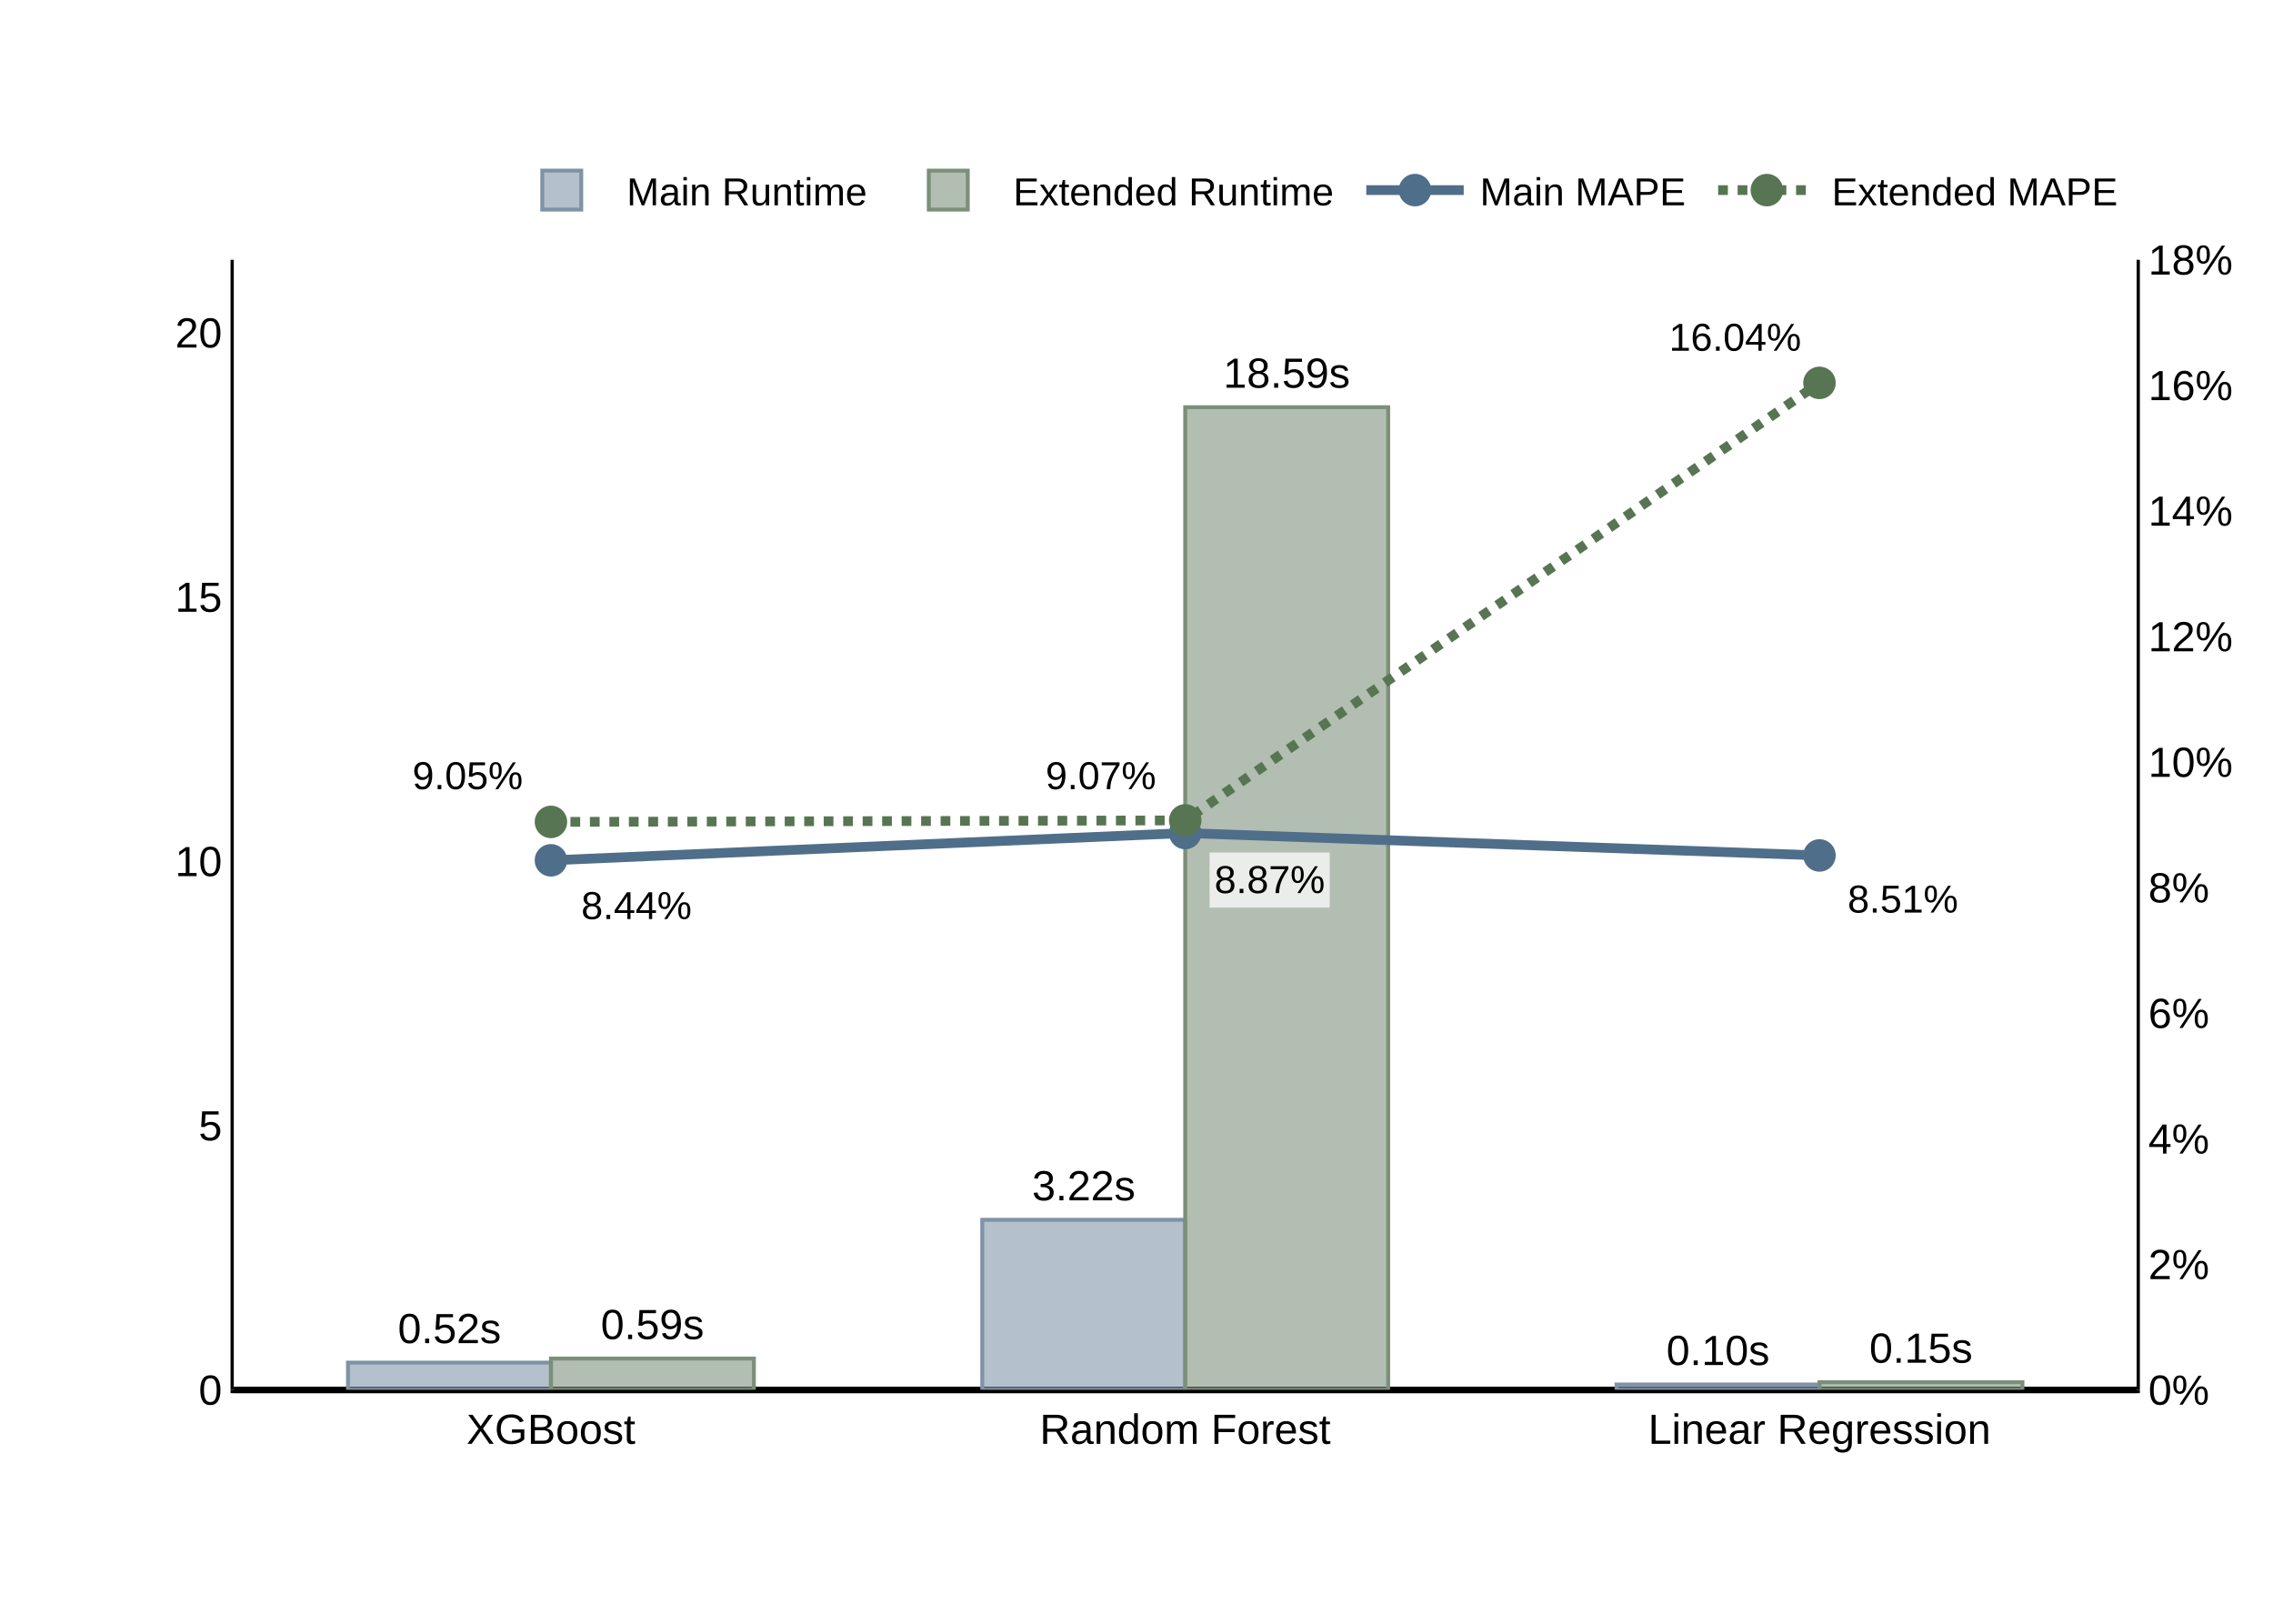
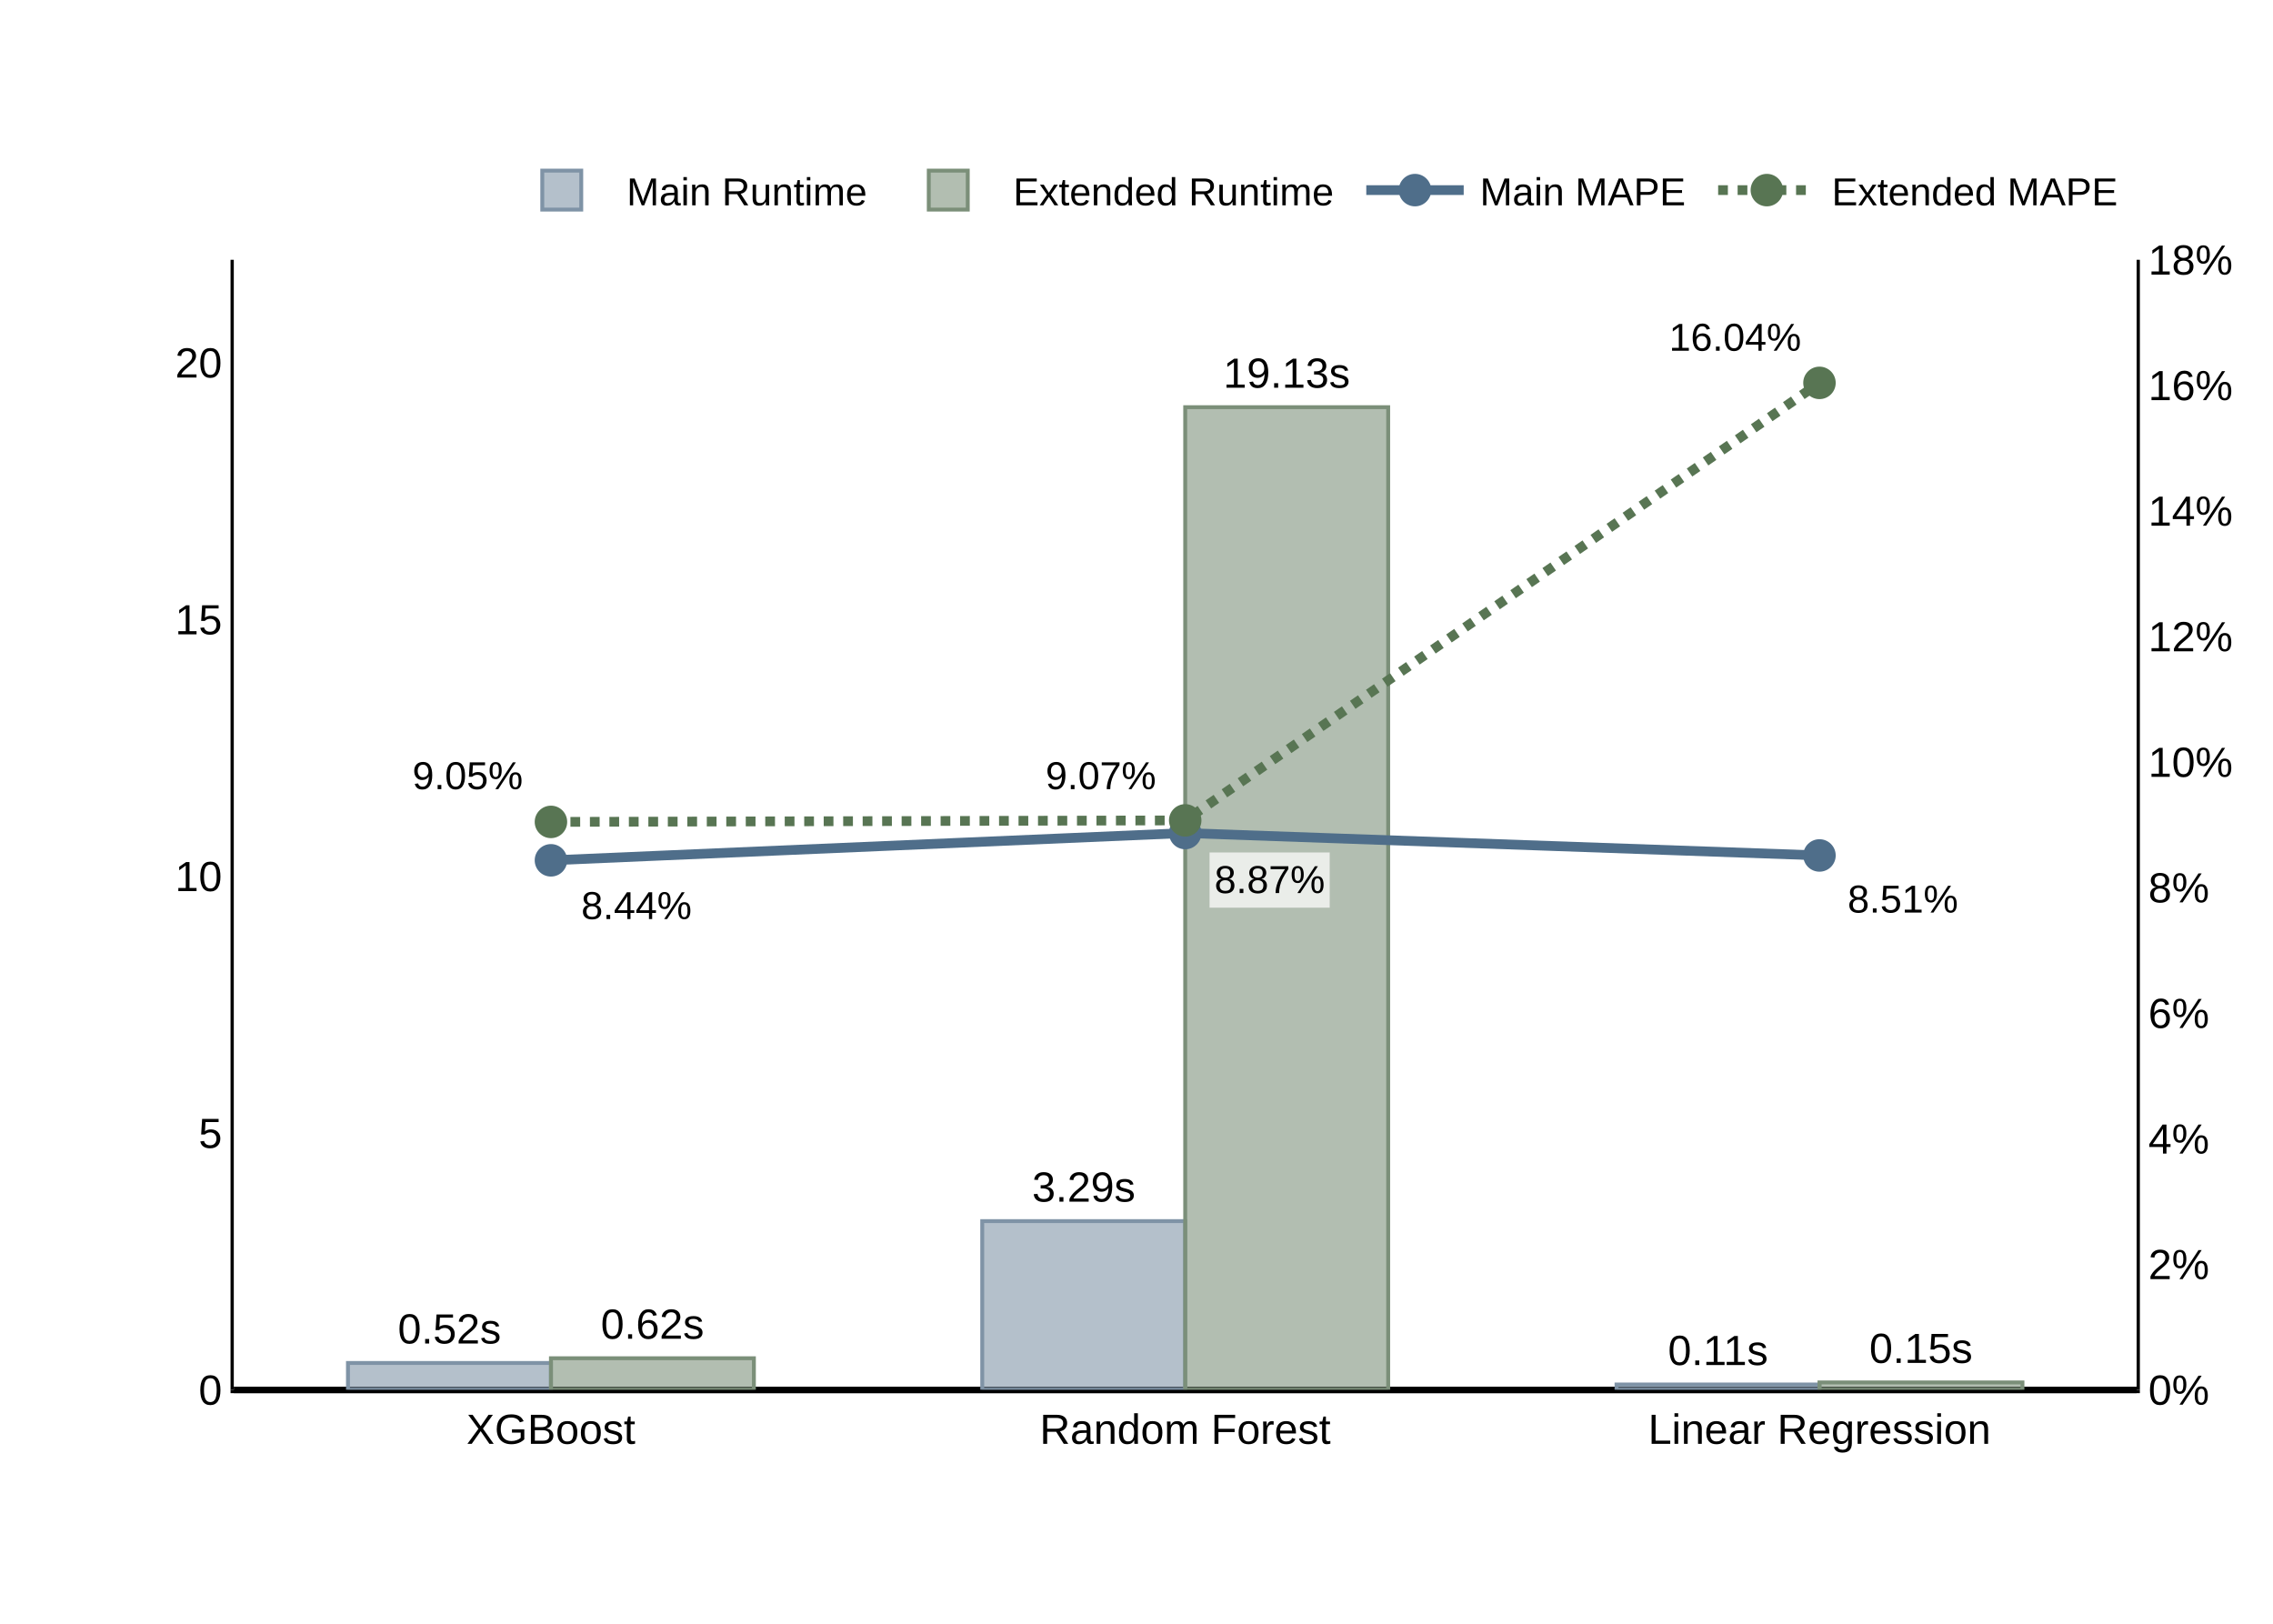
<svg xmlns="http://www.w3.org/2000/svg" class="main-svg" width="700" height="500" style="" viewBox="0 0 700 500">
  <rect x="0" y="0" width="700" height="500" style="fill: rgb(0, 0, 0); fill-opacity: 0;" />
-   <defs id="defs-342254">
+   <defs id="defs-82e096">
    <g class="clips">
-       <clipPath id="clip342254xyplot" class="plotclip">
+       <clipPath id="clip82e096xyplot" class="plotclip">
        <rect width="586" height="348" />
      </clipPath>
-       <clipPath id="clip342254xy2plot" class="plotclip">
+       <clipPath id="clip82e096xy2plot" class="plotclip">
        <rect width="586" height="348" />
      </clipPath>
-       <clipPath class="axesclip" id="clip342254x">
+       <clipPath class="axesclip" id="clip82e096x">
        <rect x="72" y="0" width="586" height="500" />
      </clipPath>
-       <clipPath class="axesclip" id="clip342254y">
+       <clipPath class="axesclip" id="clip82e096y">
        <rect x="0" y="80" width="700" height="348" />
      </clipPath>
-       <clipPath class="axesclip" id="clip342254xy">
+       <clipPath class="axesclip" id="clip82e096xy">
        <rect x="72" y="80" width="586" height="348" />
      </clipPath>
-       <clipPath class="axesclip" id="clip342254y2">
+       <clipPath class="axesclip" id="clip82e096y2">
        <rect x="0" y="80" width="700" height="348" />
      </clipPath>
-       <clipPath class="axesclip" id="clip342254xy2">
+       <clipPath class="axesclip" id="clip82e096xy2">
        <rect x="72" y="80" width="586" height="348" />
      </clipPath>
    </g>
    <g class="gradients" />
    <g class="patterns" />
  </defs>
  <g class="bglayer">
    <rect class="bg" x="72" y="80" width="586" height="348" style="fill: rgb(0, 0, 0); fill-opacity: 0; stroke-width: 0;" />
  </g>
  <g class="layer-below">
    <g class="imagelayer" />
    <g class="shapelayer" />
  </g>
  <g class="cartesianlayer">
    <g class="subplot xy">
      <g class="layer-subplot">
        <g class="shapelayer" />
        <g class="imagelayer" />
      </g>
      <g class="minor-gridlayer">
        <g class="x" />
        <g class="y" />
        <g class="y2" />
      </g>
      <g class="gridlayer">
        <g class="x" />
        <g class="y" />
        <g class="y2" />
      </g>
      <g class="zerolinelayer">
        <path class="yzl zl crisp" transform="translate(0,428)" d="M72,0h586" style="stroke: rgb(0, 0, 0); stroke-opacity: 1; stroke-width: 2px;" />
      </g>
      <g class="layer-between">
        <g class="shapelayer" />
        <g class="imagelayer" />
      </g>
      <path class="xlines-below" />
      <path class="ylines-below" />
      <g class="overlines-below">
        <path class="xy2-x" />
        <path class="xy2-y" />
      </g>
      <g class="xaxislayer-below" />
      <g class="yaxislayer-below" />
      <g class="overaxes-below">
        <g class="xy2-x" />
        <g class="xy2-y" />
      </g>
      <g class="overplot">
        <g class="xy" transform="translate(72,80)">
          <g class="barlayer mlayer">
            <g class="trace bars" style="opacity: 1;">
              <g class="points">
                <g class="point">
-                   <path d="M35.16,348V339.59H97.67V348Z" clip-path="url(#clip342254xyplot)" style="vector-effect: none; opacity: 1; stroke-width: 1.2px; fill: rgb(127, 147, 166); fill-opacity: 0.58; stroke: rgb(127, 147, 166); stroke-opacity: 1;" />
-                   <text class="bartext bartext-outside" text-anchor="middle" data-notex="1" x="0" y="0" style="font-family: Arial; font-size: 13px; fill: rgb(0, 0, 0); fill-opacity: 1; white-space: pre;" transform="translate(66.415,333.59)">0.52s</text>
-                 </g>
-                 <g class="point">
-                   <path d="M230.49,348V295.62H293V348Z" clip-path="url(#clip342254xyplot)" style="vector-effect: none; opacity: 1; stroke-width: 1.2px; fill: rgb(127, 147, 166); fill-opacity: 0.58; stroke: rgb(127, 147, 166); stroke-opacity: 1;" />
-                   <text class="bartext bartext-outside" text-anchor="middle" data-notex="1" x="0" y="0" style="font-family: Arial; font-size: 13px; fill: rgb(0, 0, 0); fill-opacity: 1; white-space: pre;" transform="translate(261.745,289.62)">3.22s</text>
-                 </g>
-                 <g class="point">
-                   <path d="M425.83,348V346.33H488.33V348Z" clip-path="url(#clip342254xyplot)" style="vector-effect: none; opacity: 1; stroke-width: 1.2px; fill: rgb(127, 147, 166); fill-opacity: 0.58; stroke: rgb(127, 147, 166); stroke-opacity: 1;" />
-                   <text class="bartext bartext-outside" text-anchor="middle" data-notex="1" x="0" y="0" style="font-family: Arial; font-size: 13px; fill: rgb(0, 0, 0); fill-opacity: 1; white-space: pre;" transform="translate(457.08,340.33)">0.10s</text>
+                   <path d="M35.16,348V339.7H97.67V348Z" clip-path="url(#clip82e096xyplot)" style="vector-effect: none; opacity: 1; stroke-width: 1.2px; fill: rgb(127, 147, 166); fill-opacity: 0.58; stroke: rgb(127, 147, 166); stroke-opacity: 1;" />
+                   <text class="bartext bartext-outside" text-anchor="middle" data-notex="1" x="0" y="0" style="font-family: Arial; font-size: 13px; fill: rgb(0, 0, 0); fill-opacity: 1; white-space: pre;" transform="translate(66.415,333.7)">0.52s</text>
+                 </g>
+                 <g class="point">
+                   <path d="M230.49,348V296.02H293V348Z" clip-path="url(#clip82e096xyplot)" style="vector-effect: none; opacity: 1; stroke-width: 1.2px; fill: rgb(127, 147, 166); fill-opacity: 0.58; stroke: rgb(127, 147, 166); stroke-opacity: 1;" />
+                   <text class="bartext bartext-outside" text-anchor="middle" data-notex="1" x="0" y="0" style="font-family: Arial; font-size: 13px; fill: rgb(0, 0, 0); fill-opacity: 1; white-space: pre;" transform="translate(261.745,290.02)">3.29s</text>
+                 </g>
+                 <g class="point">
+                   <path d="M425.83,348V346.33H488.33V348Z" clip-path="url(#clip82e096xyplot)" style="vector-effect: none; opacity: 1; stroke-width: 1.2px; fill: rgb(127, 147, 166); fill-opacity: 0.58; stroke: rgb(127, 147, 166); stroke-opacity: 1;" />
+                   <text class="bartext bartext-outside" text-anchor="middle" data-notex="1" x="0" y="0" style="font-family: Arial; font-size: 13px; fill: rgb(0, 0, 0); fill-opacity: 1; white-space: pre;" transform="translate(457.08,340.33)">0.11s</text>
                </g>
              </g>
            </g>
            <g class="trace bars" style="opacity: 1;">
              <g class="points">
                <g class="point">
-                   <path d="M97.67,348V338.35H160.17V348Z" clip-path="url(#clip342254xyplot)" style="vector-effect: none; opacity: 1; stroke-width: 1.2px; fill: rgb(123, 143, 121); fill-opacity: 0.58; stroke: rgb(123, 143, 121); stroke-opacity: 1;" />
-                   <text class="bartext bartext-outside" text-anchor="middle" data-notex="1" x="0" y="0" style="font-family: Arial; font-size: 13px; fill: rgb(0, 0, 0); fill-opacity: 1; white-space: pre;" transform="translate(128.92,332.35)">0.59s</text>
-                 </g>
-                 <g class="point">
-                   <path d="M293,348V45.39H355.51V348Z" clip-path="url(#clip342254xyplot)" style="vector-effect: none; opacity: 1; stroke-width: 1.2px; fill: rgb(123, 143, 121); fill-opacity: 0.58; stroke: rgb(123, 143, 121); stroke-opacity: 1;" />
-                   <text class="bartext bartext-outside" text-anchor="middle" data-notex="1" x="0" y="0" style="font-family: Arial; font-size: 13px; fill: rgb(0, 0, 0); fill-opacity: 1; white-space: pre;" transform="translate(324.255,39.39)">18.59s</text>
-                 </g>
-                 <g class="point">
-                   <path d="M488.33,348V345.62H550.84V348Z" clip-path="url(#clip342254xyplot)" style="vector-effect: none; opacity: 1; stroke-width: 1.2px; fill: rgb(123, 143, 121); fill-opacity: 0.58; stroke: rgb(123, 143, 121); stroke-opacity: 1;" />
-                   <text class="bartext bartext-outside" text-anchor="middle" data-notex="1" x="0" y="0" style="font-family: Arial; font-size: 13px; fill: rgb(0, 0, 0); fill-opacity: 1; white-space: pre;" transform="translate(519.585,339.62)">0.15s</text>
+                   <path d="M97.67,348V338.24H160.17V348Z" clip-path="url(#clip82e096xyplot)" style="vector-effect: none; opacity: 1; stroke-width: 1.2px; fill: rgb(123, 143, 121); fill-opacity: 0.58; stroke: rgb(123, 143, 121); stroke-opacity: 1;" />
+                   <text class="bartext bartext-outside" text-anchor="middle" data-notex="1" x="0" y="0" style="font-family: Arial; font-size: 13px; fill: rgb(0, 0, 0); fill-opacity: 1; white-space: pre;" transform="translate(128.92,332.24)">0.62s</text>
+                 </g>
+                 <g class="point">
+                   <path d="M293,348V45.39H355.51V348Z" clip-path="url(#clip82e096xyplot)" style="vector-effect: none; opacity: 1; stroke-width: 1.2px; fill: rgb(123, 143, 121); fill-opacity: 0.58; stroke: rgb(123, 143, 121); stroke-opacity: 1;" />
+                   <text class="bartext bartext-outside" text-anchor="middle" data-notex="1" x="0" y="0" style="font-family: Arial; font-size: 13px; fill: rgb(0, 0, 0); fill-opacity: 1; white-space: pre;" transform="translate(324.255,39.39)">19.13s</text>
+                 </g>
+                 <g class="point">
+                   <path d="M488.33,348V345.69H550.84V348Z" clip-path="url(#clip82e096xyplot)" style="vector-effect: none; opacity: 1; stroke-width: 1.2px; fill: rgb(123, 143, 121); fill-opacity: 0.58; stroke: rgb(123, 143, 121); stroke-opacity: 1;" />
+                   <text class="bartext bartext-outside" text-anchor="middle" data-notex="1" x="0" y="0" style="font-family: Arial; font-size: 13px; fill: rgb(0, 0, 0); fill-opacity: 1; white-space: pre;" transform="translate(519.585,339.69)">0.15s</text>
                </g>
              </g>
            </g>
          </g>
        </g>
        <g class="xy2" transform="translate(72,80)">
          <g class="scatterlayer mlayer">
-             <g class="trace scatter traceacc0d9" style="stroke-miterlimit: 2; opacity: 1;">
-               <g class="fills" clip-path="url(#clip342254xy2plot)" />
+             <g class="trace scatter trace9a863a" style="stroke-miterlimit: 2; opacity: 1;">
+               <g class="fills" clip-path="url(#clip82e096xy2plot)" />
              <g class="errorbars" />
              <g class="lines">
-                 <path class="js-line" d="M97.67,184.92L293,176.52L488.33,183.42" clip-path="url(#clip342254xy2plot)" style="vector-effect: none; fill: none; stroke: rgb(79, 110, 138); stroke-opacity: 1; stroke-width: 3px; opacity: 1;" />
+                 <path class="js-line" d="M97.67,184.92L293,176.52L488.33,183.42" clip-path="url(#clip82e096xy2plot)" style="vector-effect: none; fill: none; stroke: rgb(79, 110, 138); stroke-opacity: 1; stroke-width: 3px; opacity: 1;" />
              </g>
              <g class="points">
                <path class="point" transform="translate(97.67,184.92)" d="M5,0A5,5 0 1,1 0,-5A5,5 0 0,1 5,0Z" style="opacity: 1; stroke-width: 0px; fill: rgb(79, 110, 138); fill-opacity: 1;" />
                <path class="point" transform="translate(293,176.52)" d="M5,0A5,5 0 1,1 0,-5A5,5 0 0,1 5,0Z" style="opacity: 1; stroke-width: 0px; fill: rgb(79, 110, 138); fill-opacity: 1;" />
                <path class="point" transform="translate(488.33,183.42)" d="M5,0A5,5 0 1,1 0,-5A5,5 0 0,1 5,0Z" style="opacity: 1; stroke-width: 0px; fill: rgb(79, 110, 138); fill-opacity: 1;" />
              </g>
              <g class="text" />
            </g>
-             <g class="trace scatter trace40605d" style="stroke-miterlimit: 2; opacity: 1;">
-               <g class="fills" clip-path="url(#clip342254xy2plot)" />
+             <g class="trace scatter trace4a6866" style="stroke-miterlimit: 2; opacity: 1;">
+               <g class="fills" clip-path="url(#clip82e096xy2plot)" />
              <g class="errorbars" />
              <g class="lines">
-                 <path class="js-line" d="M97.67,173.09L293,172.62L488.33,37.9" clip-path="url(#clip342254xy2plot)" style="vector-effect: none; fill: none; stroke: rgb(88, 117, 83); stroke-opacity: 1; stroke-dasharray: 3px, 3px; stroke-width: 3px; opacity: 1;" />
+                 <path class="js-line" d="M97.67,173.09L293,172.62L488.33,37.9" clip-path="url(#clip82e096xy2plot)" style="vector-effect: none; fill: none; stroke: rgb(88, 117, 83); stroke-opacity: 1; stroke-dasharray: 3px, 3px; stroke-width: 3px; opacity: 1;" />
              </g>
              <g class="points">
                <path class="point" transform="translate(97.67,173.09)" d="M5,0A5,5 0 1,1 0,-5A5,5 0 0,1 5,0Z" style="opacity: 1; stroke-width: 0px; fill: rgb(88, 117, 83); fill-opacity: 1;" />
                <path class="point" transform="translate(293,172.62)" d="M5,0A5,5 0 1,1 0,-5A5,5 0 0,1 5,0Z" style="opacity: 1; stroke-width: 0px; fill: rgb(88, 117, 83); fill-opacity: 1;" />
                <path class="point" transform="translate(488.33,37.9)" d="M5,0A5,5 0 1,1 0,-5A5,5 0 0,1 5,0Z" style="opacity: 1; stroke-width: 0px; fill: rgb(88, 117, 83); fill-opacity: 1;" />
              </g>
              <g class="text" />
            </g>
          </g>
        </g>
      </g>
      <g class="zerolinelayer-above" />
      <path class="xlines-above crisp" d="M71,428.5H659" style="fill: none; stroke-width: 1px; stroke: rgb(0, 0, 0); stroke-opacity: 1;" />
      <path class="ylines-above crisp" d="M71.5,80V428" style="fill: none; stroke-width: 1px; stroke: rgb(0, 0, 0); stroke-opacity: 1;" />
      <g class="overlines-above">
        <path class="xy2-x crisp" d="M0,0" style="fill: none;" />
        <path class="xy2-y crisp" d="M658.5,80V428" style="fill: none; stroke-width: 1px; stroke: rgb(0, 0, 0); stroke-opacity: 1;" />
      </g>
      <g class="xaxislayer-above">
        <g class="xtick">
          <text text-anchor="middle" x="0" y="444.6" transform="translate(169.67,0)" style="font-family: Arial; font-size: 13px; fill: rgb(0, 0, 0); fill-opacity: 1; white-space: pre;">XGBoost</text>
        </g>
        <g class="xtick">
          <text text-anchor="middle" x="0" y="444.6" transform="translate(365,0)" style="font-family: Arial; font-size: 13px; fill: rgb(0, 0, 0); fill-opacity: 1; white-space: pre;">Random Forest</text>
        </g>
        <g class="xtick">
          <text text-anchor="middle" x="0" y="444.6" transform="translate(560.33,0)" style="font-family: Arial; font-size: 13px; fill: rgb(0, 0, 0); fill-opacity: 1; white-space: pre;">Linear Regression</text>
        </g>
      </g>
      <g class="yaxislayer-above">
        <g class="ytick">
          <text text-anchor="end" x="68.4" y="4.55" transform="translate(0,428)" style="font-family: Arial; font-size: 13px; fill: rgb(0, 0, 0); fill-opacity: 1; white-space: pre;">0</text>
        </g>
        <g class="ytick">
-           <text text-anchor="end" x="68.4" y="4.55" style="font-family: Arial; font-size: 13px; fill: rgb(0, 0, 0); fill-opacity: 1; white-space: pre;" transform="translate(0,346.61)">5</text>
-         </g>
-         <g class="ytick">
-           <text text-anchor="end" x="68.4" y="4.55" style="font-family: Arial; font-size: 13px; fill: rgb(0, 0, 0); fill-opacity: 1; white-space: pre;" transform="translate(0,265.23)">10</text>
-         </g>
-         <g class="ytick">
-           <text text-anchor="end" x="68.4" y="4.55" style="font-family: Arial; font-size: 13px; fill: rgb(0, 0, 0); fill-opacity: 1; white-space: pre;" transform="translate(0,183.84)">15</text>
-         </g>
-         <g class="ytick">
-           <text text-anchor="end" x="68.4" y="4.55" style="font-family: Arial; font-size: 13px; fill: rgb(0, 0, 0); fill-opacity: 1; white-space: pre;" transform="translate(0,102.46)">20</text>
+           <text text-anchor="end" x="68.4" y="4.55" style="font-family: Arial; font-size: 13px; fill: rgb(0, 0, 0); fill-opacity: 1; white-space: pre;" transform="translate(0,348.93)">5</text>
+         </g>
+         <g class="ytick">
+           <text text-anchor="end" x="68.4" y="4.55" style="font-family: Arial; font-size: 13px; fill: rgb(0, 0, 0); fill-opacity: 1; white-space: pre;" transform="translate(0,269.85)">10</text>
+         </g>
+         <g class="ytick">
+           <text text-anchor="end" x="68.4" y="4.55" style="font-family: Arial; font-size: 13px; fill: rgb(0, 0, 0); fill-opacity: 1; white-space: pre;" transform="translate(0,190.78)">15</text>
+         </g>
+         <g class="ytick">
+           <text text-anchor="end" x="68.4" y="4.55" style="font-family: Arial; font-size: 13px; fill: rgb(0, 0, 0); fill-opacity: 1; white-space: pre;" transform="translate(0,111.7)">20</text>
        </g>
      </g>
      <g class="overaxes-above">
        <g class="xy2-x" />
        <g class="xy2-y">
          <g class="y2tick">
            <text text-anchor="start" x="661.6" y="4.55" transform="translate(0,428)" style="font-family: Arial; font-size: 13px; fill: rgb(0, 0, 0); fill-opacity: 1; white-space: pre;">0%</text>
          </g>
          <g class="y2tick">
            <text text-anchor="start" x="661.6" y="4.55" style="font-family: Arial; font-size: 13px; fill: rgb(0, 0, 0); fill-opacity: 1; white-space: pre;" transform="translate(0,389.33)">2%</text>
          </g>
          <g class="y2tick">
            <text text-anchor="start" x="661.6" y="4.55" style="font-family: Arial; font-size: 13px; fill: rgb(0, 0, 0); fill-opacity: 1; white-space: pre;" transform="translate(0,350.67)">4%</text>
          </g>
          <g class="y2tick">
            <text text-anchor="start" x="661.6" y="4.55" style="font-family: Arial; font-size: 13px; fill: rgb(0, 0, 0); fill-opacity: 1; white-space: pre;" transform="translate(0,312)">6%</text>
          </g>
          <g class="y2tick">
            <text text-anchor="start" x="661.6" y="4.55" style="font-family: Arial; font-size: 13px; fill: rgb(0, 0, 0); fill-opacity: 1; white-space: pre;" transform="translate(0,273.33)">8%</text>
          </g>
          <g class="y2tick">
            <text text-anchor="start" x="661.6" y="4.55" style="font-family: Arial; font-size: 13px; fill: rgb(0, 0, 0); fill-opacity: 1; white-space: pre;" transform="translate(0,234.67)">10%</text>
          </g>
          <g class="y2tick">
            <text text-anchor="start" x="661.6" y="4.55" style="font-family: Arial; font-size: 13px; fill: rgb(0, 0, 0); fill-opacity: 1; white-space: pre;" transform="translate(0,196)">12%</text>
          </g>
          <g class="y2tick">
            <text text-anchor="start" x="661.6" y="4.55" style="font-family: Arial; font-size: 13px; fill: rgb(0, 0, 0); fill-opacity: 1; white-space: pre;" transform="translate(0,157.33)">14%</text>
          </g>
          <g class="y2tick">
            <text text-anchor="start" x="661.6" y="4.55" style="font-family: Arial; font-size: 13px; fill: rgb(0, 0, 0); fill-opacity: 1; white-space: pre;" transform="translate(0,118.67)">16%</text>
          </g>
          <g class="y2tick">
            <text text-anchor="start" x="661.6" y="4.55" style="font-family: Arial; font-size: 13px; fill: rgb(0, 0, 0); fill-opacity: 1; white-space: pre;" transform="translate(0,80)">18%</text>
          </g>
        </g>
      </g>
    </g>
    <g class="subplot xy2" />
  </g>
  <g class="polarlayer" />
  <g class="smithlayer" />
  <g class="ternarylayer" />
  <g class="geolayer" />
  <g class="funnelarealayer" />
  <g class="pielayer" />
  <g class="iciclelayer" />
  <g class="treemaplayer" />
  <g class="sunburstlayer" />
  <g class="glimages" />
-   <defs id="topdefs-342254">
+   <defs id="topdefs-82e096">
    <g class="clips" />
-     <clipPath id="legend342254">
+     <clipPath id="legend82e096">
      <rect width="505" height="29" x="0" y="0" />
    </clipPath>
  </defs>
  <g class="layer-above">
    <g class="imagelayer" />
    <g class="shapelayer" />
  </g>
  <g class="infolayer">
    <g class="legend" pointer-events="all" transform="translate(153,44.04)">
      <rect class="bg" shape-rendering="crispEdges" style="stroke: rgb(0, 0, 0); stroke-opacity: 0; fill: rgb(0, 0, 0); fill-opacity: 0; stroke-width: 0px;" width="505" height="29" x="0" y="0" />
-       <g class="scrollbox" transform="" clip-path="url(#legend342254)">
+       <g class="scrollbox" transform="" clip-path="url(#legend82e096)">
        <g class="groups">
          <g class="traces" transform="translate(0,14.5)" style="opacity: 1;">
            <text class="legendtext" text-anchor="start" x="40" y="4.68" style="font-family: Arial; font-size: 12px; fill: rgb(0, 0, 0); fill-opacity: 1; white-space: pre;">Main Runtime</text>
            <g class="layers" style="opacity: 1;">
              <g class="legendfill" />
              <g class="legendlines" />
              <g class="legendsymbols">
                <g class="legendpoints">
                  <path class="legendundefined" d="M6,6H-6V-6H6Z" transform="translate(20,0)" style="stroke-width: 1.2px; fill: rgb(127, 147, 166); fill-opacity: 0.58; stroke: rgb(127, 147, 166); stroke-opacity: 1;" />
                </g>
              </g>
            </g>
            <rect class="legendtoggle" x="0" y="-9.5" width="116.531" height="19" style="fill: rgb(0, 0, 0); fill-opacity: 0;" />
          </g>
          <g class="traces" transform="translate(119.0312,14.5)" style="opacity: 1;">
            <text class="legendtext" text-anchor="start" x="40" y="4.68" style="font-family: Arial; font-size: 12px; fill: rgb(0, 0, 0); fill-opacity: 1; white-space: pre;">Extended Runtime</text>
            <g class="layers" style="opacity: 1;">
              <g class="legendfill" />
              <g class="legendlines" />
              <g class="legendsymbols">
                <g class="legendpoints">
                  <path class="legendundefined" d="M6,6H-6V-6H6Z" transform="translate(20,0)" style="stroke-width: 1.2px; fill: rgb(123, 143, 121); fill-opacity: 0.58; stroke: rgb(123, 143, 121); stroke-opacity: 1;" />
                </g>
              </g>
            </g>
            <rect class="legendtoggle" x="0" y="-9.5" width="141.234" height="19" style="fill: rgb(0, 0, 0); fill-opacity: 0;" />
          </g>
          <g class="traces" transform="translate(262.7656,14.5)" style="opacity: 1;">
            <text class="legendtext" text-anchor="start" x="40" y="4.68" style="font-family: Arial; font-size: 12px; fill: rgb(0, 0, 0); fill-opacity: 1; white-space: pre;">Main MAPE</text>
            <g class="layers" style="opacity: 1;">
              <g class="legendfill" />
              <g class="legendlines">
                <path class="js-line" d="M5,0h30" style="fill: none; stroke: rgb(79, 110, 138); stroke-opacity: 1; stroke-width: 3px;" />
              </g>
              <g class="legendsymbols">
                <g class="legendpoints">
                  <path class="scatterpts" transform="translate(20,0)" d="M5,0A5,5 0 1,1 0,-5A5,5 0 0,1 5,0Z" style="opacity: 1; stroke-width: 0px; fill: rgb(79, 110, 138); fill-opacity: 1;" />
                </g>
              </g>
            </g>
            <rect class="legendtoggle" x="0" y="-9.5" width="105.859" height="19" style="fill: rgb(0, 0, 0); fill-opacity: 0;" />
          </g>
          <g class="traces" transform="translate(371.125,14.5)" style="opacity: 1;">
            <text class="legendtext" text-anchor="start" x="40" y="4.68" style="font-family: Arial; font-size: 12px; fill: rgb(0, 0, 0); fill-opacity: 1; white-space: pre;">Extended MAPE</text>
            <g class="layers" style="opacity: 1;">
              <g class="legendfill" />
              <g class="legendlines">
                <path class="js-line" d="M5,0h30" style="fill: none; stroke: rgb(88, 117, 83); stroke-opacity: 1; stroke-dasharray: 3px, 3px; stroke-width: 3px;" />
              </g>
              <g class="legendsymbols">
                <g class="legendpoints">
                  <path class="scatterpts" transform="translate(20,0)" d="M5,0A5,5 0 1,1 0,-5A5,5 0 0,1 5,0Z" style="opacity: 1; stroke-width: 0px; fill: rgb(88, 117, 83); fill-opacity: 1;" />
                </g>
              </g>
            </g>
            <rect class="legendtoggle" x="0" y="-9.5" width="130.562" height="19" style="fill: rgb(0, 0, 0); fill-opacity: 0;" />
          </g>
        </g>
      </g>
      <rect class="scrollbar" rx="20" ry="3" width="0" height="0" style="fill: rgb(128, 139, 164); fill-opacity: 1;" x="0" y="0" />
    </g>
    <g class="g-gtitle" />
    <g class="g-xtitle" />
    <g class="g-ytitle" />
    <g class="g-y2title" />
    <g class="annotation" data-index="0" style="opacity: 1;">
      <g class="annotation-text-g" transform="rotate(0,195.67,278.92)">
        <g class="cursor-pointer" transform="translate(177,270)">
          <rect class="bg" x="0.5" y="0.5" width="37" height="17" style="stroke-width: 1px; stroke: rgb(0, 0, 0); stroke-opacity: 0; fill: rgb(255, 255, 255); fill-opacity: 0.72;" />
          <text class="annotation-text" text-anchor="middle" x="19.016" y="13" style="font-family: Arial; font-size: 12px; fill: rgb(0, 0, 0); fill-opacity: 1; white-space: pre;">8.44%</text>
        </g>
      </g>
    </g>
    <g class="annotation" data-index="1" style="opacity: 1;">
      <g class="annotation-text-g" transform="rotate(0,143.67,239.09)">
        <g class="cursor-pointer" transform="translate(125,230)">
          <rect class="bg" x="0.5" y="0.5" width="37" height="17" style="stroke-width: 1px; stroke: rgb(0, 0, 0); stroke-opacity: 0; fill: rgb(255, 255, 255); fill-opacity: 0.72;" />
          <text class="annotation-text" text-anchor="middle" x="19.016" y="13" style="font-family: Arial; font-size: 12px; fill: rgb(0, 0, 0); fill-opacity: 1; white-space: pre;">9.05%</text>
        </g>
      </g>
    </g>
    <g class="annotation" data-index="2" style="opacity: 1;">
      <g class="annotation-text-g" transform="rotate(0,391,270.52)">
        <g class="cursor-pointer" transform="translate(372,262)">
          <rect class="bg" x="0.5" y="0.5" width="37" height="17" style="stroke-width: 1px; stroke: rgb(0, 0, 0); stroke-opacity: 0; fill: rgb(255, 255, 255); fill-opacity: 0.72;" />
          <text class="annotation-text" text-anchor="middle" x="19.016" y="13" style="font-family: Arial; font-size: 12px; fill: rgb(0, 0, 0); fill-opacity: 1; white-space: pre;">8.87%</text>
        </g>
      </g>
    </g>
    <g class="annotation" data-index="3" style="opacity: 1;">
      <g class="annotation-text-g" transform="rotate(0,339,238.62)">
        <g class="cursor-pointer" transform="translate(320,230)">
          <rect class="bg" x="0.5" y="0.5" width="37" height="17" style="stroke-width: 1px; stroke: rgb(0, 0, 0); stroke-opacity: 0; fill: rgb(255, 255, 255); fill-opacity: 0.72;" />
          <text class="annotation-text" text-anchor="middle" x="19.016" y="13" style="font-family: Arial; font-size: 12px; fill: rgb(0, 0, 0); fill-opacity: 1; white-space: pre;">9.07%</text>
        </g>
      </g>
    </g>
    <g class="annotation" data-index="4" style="opacity: 1;">
      <g class="annotation-text-g" transform="rotate(0,586.33,277.42)">
        <g class="cursor-pointer" transform="translate(567,268)">
          <rect class="bg" x="0.5" y="0.5" width="37" height="17" style="stroke-width: 1px; stroke: rgb(0, 0, 0); stroke-opacity: 0; fill: rgb(255, 255, 255); fill-opacity: 0.72;" />
          <text class="annotation-text" text-anchor="middle" x="19.016" y="13" style="font-family: Arial; font-size: 12px; fill: rgb(0, 0, 0); fill-opacity: 1; white-space: pre;">8.51%</text>
        </g>
      </g>
    </g>
    <g class="annotation" data-index="5" style="opacity: 1;">
      <g class="annotation-text-g" transform="rotate(0,534.33,103.9)">
        <g class="cursor-pointer" transform="translate(512,95)">
          <rect class="bg" x="0.5" y="0.5" width="44" height="17" style="stroke-width: 1px; stroke: rgb(0, 0, 0); stroke-opacity: 0; fill: rgb(255, 255, 255); fill-opacity: 0.72;" />
          <text class="annotation-text" text-anchor="middle" x="22.359" y="13" style="font-family: Arial; font-size: 12px; fill: rgb(0, 0, 0); fill-opacity: 1; white-space: pre;">16.04%</text>
        </g>
      </g>
    </g>
  </g>
</svg>
